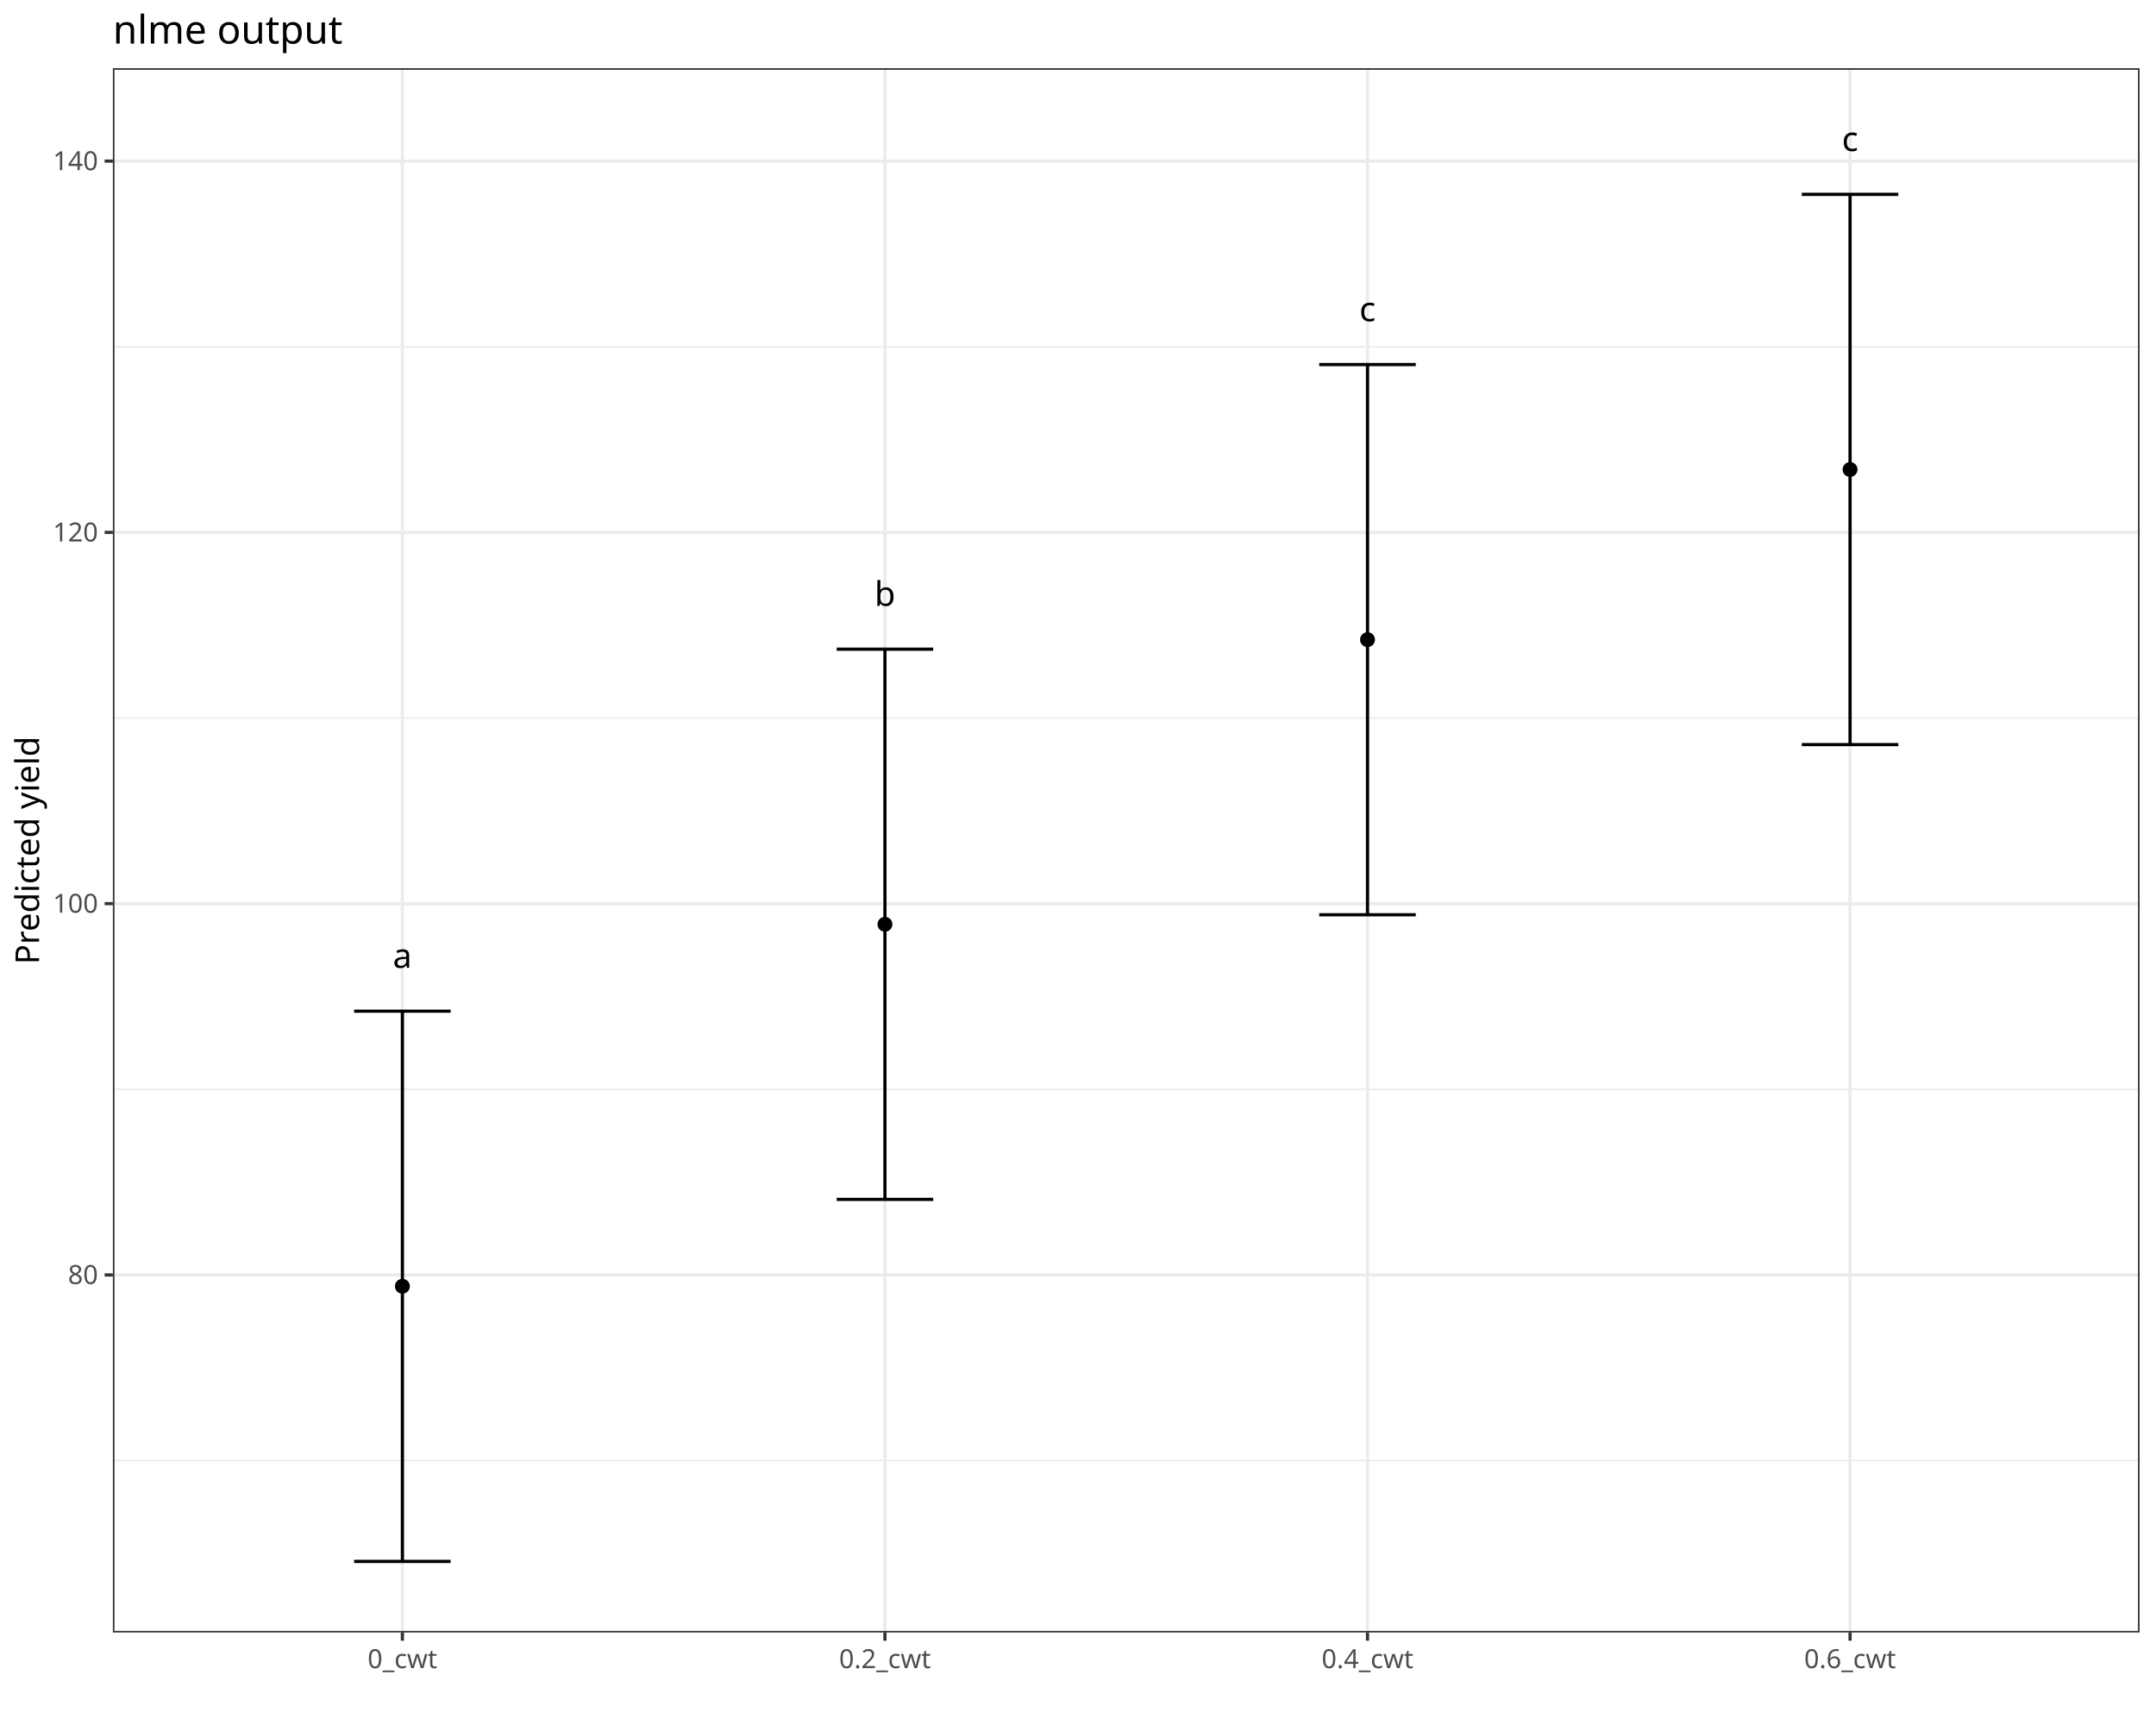
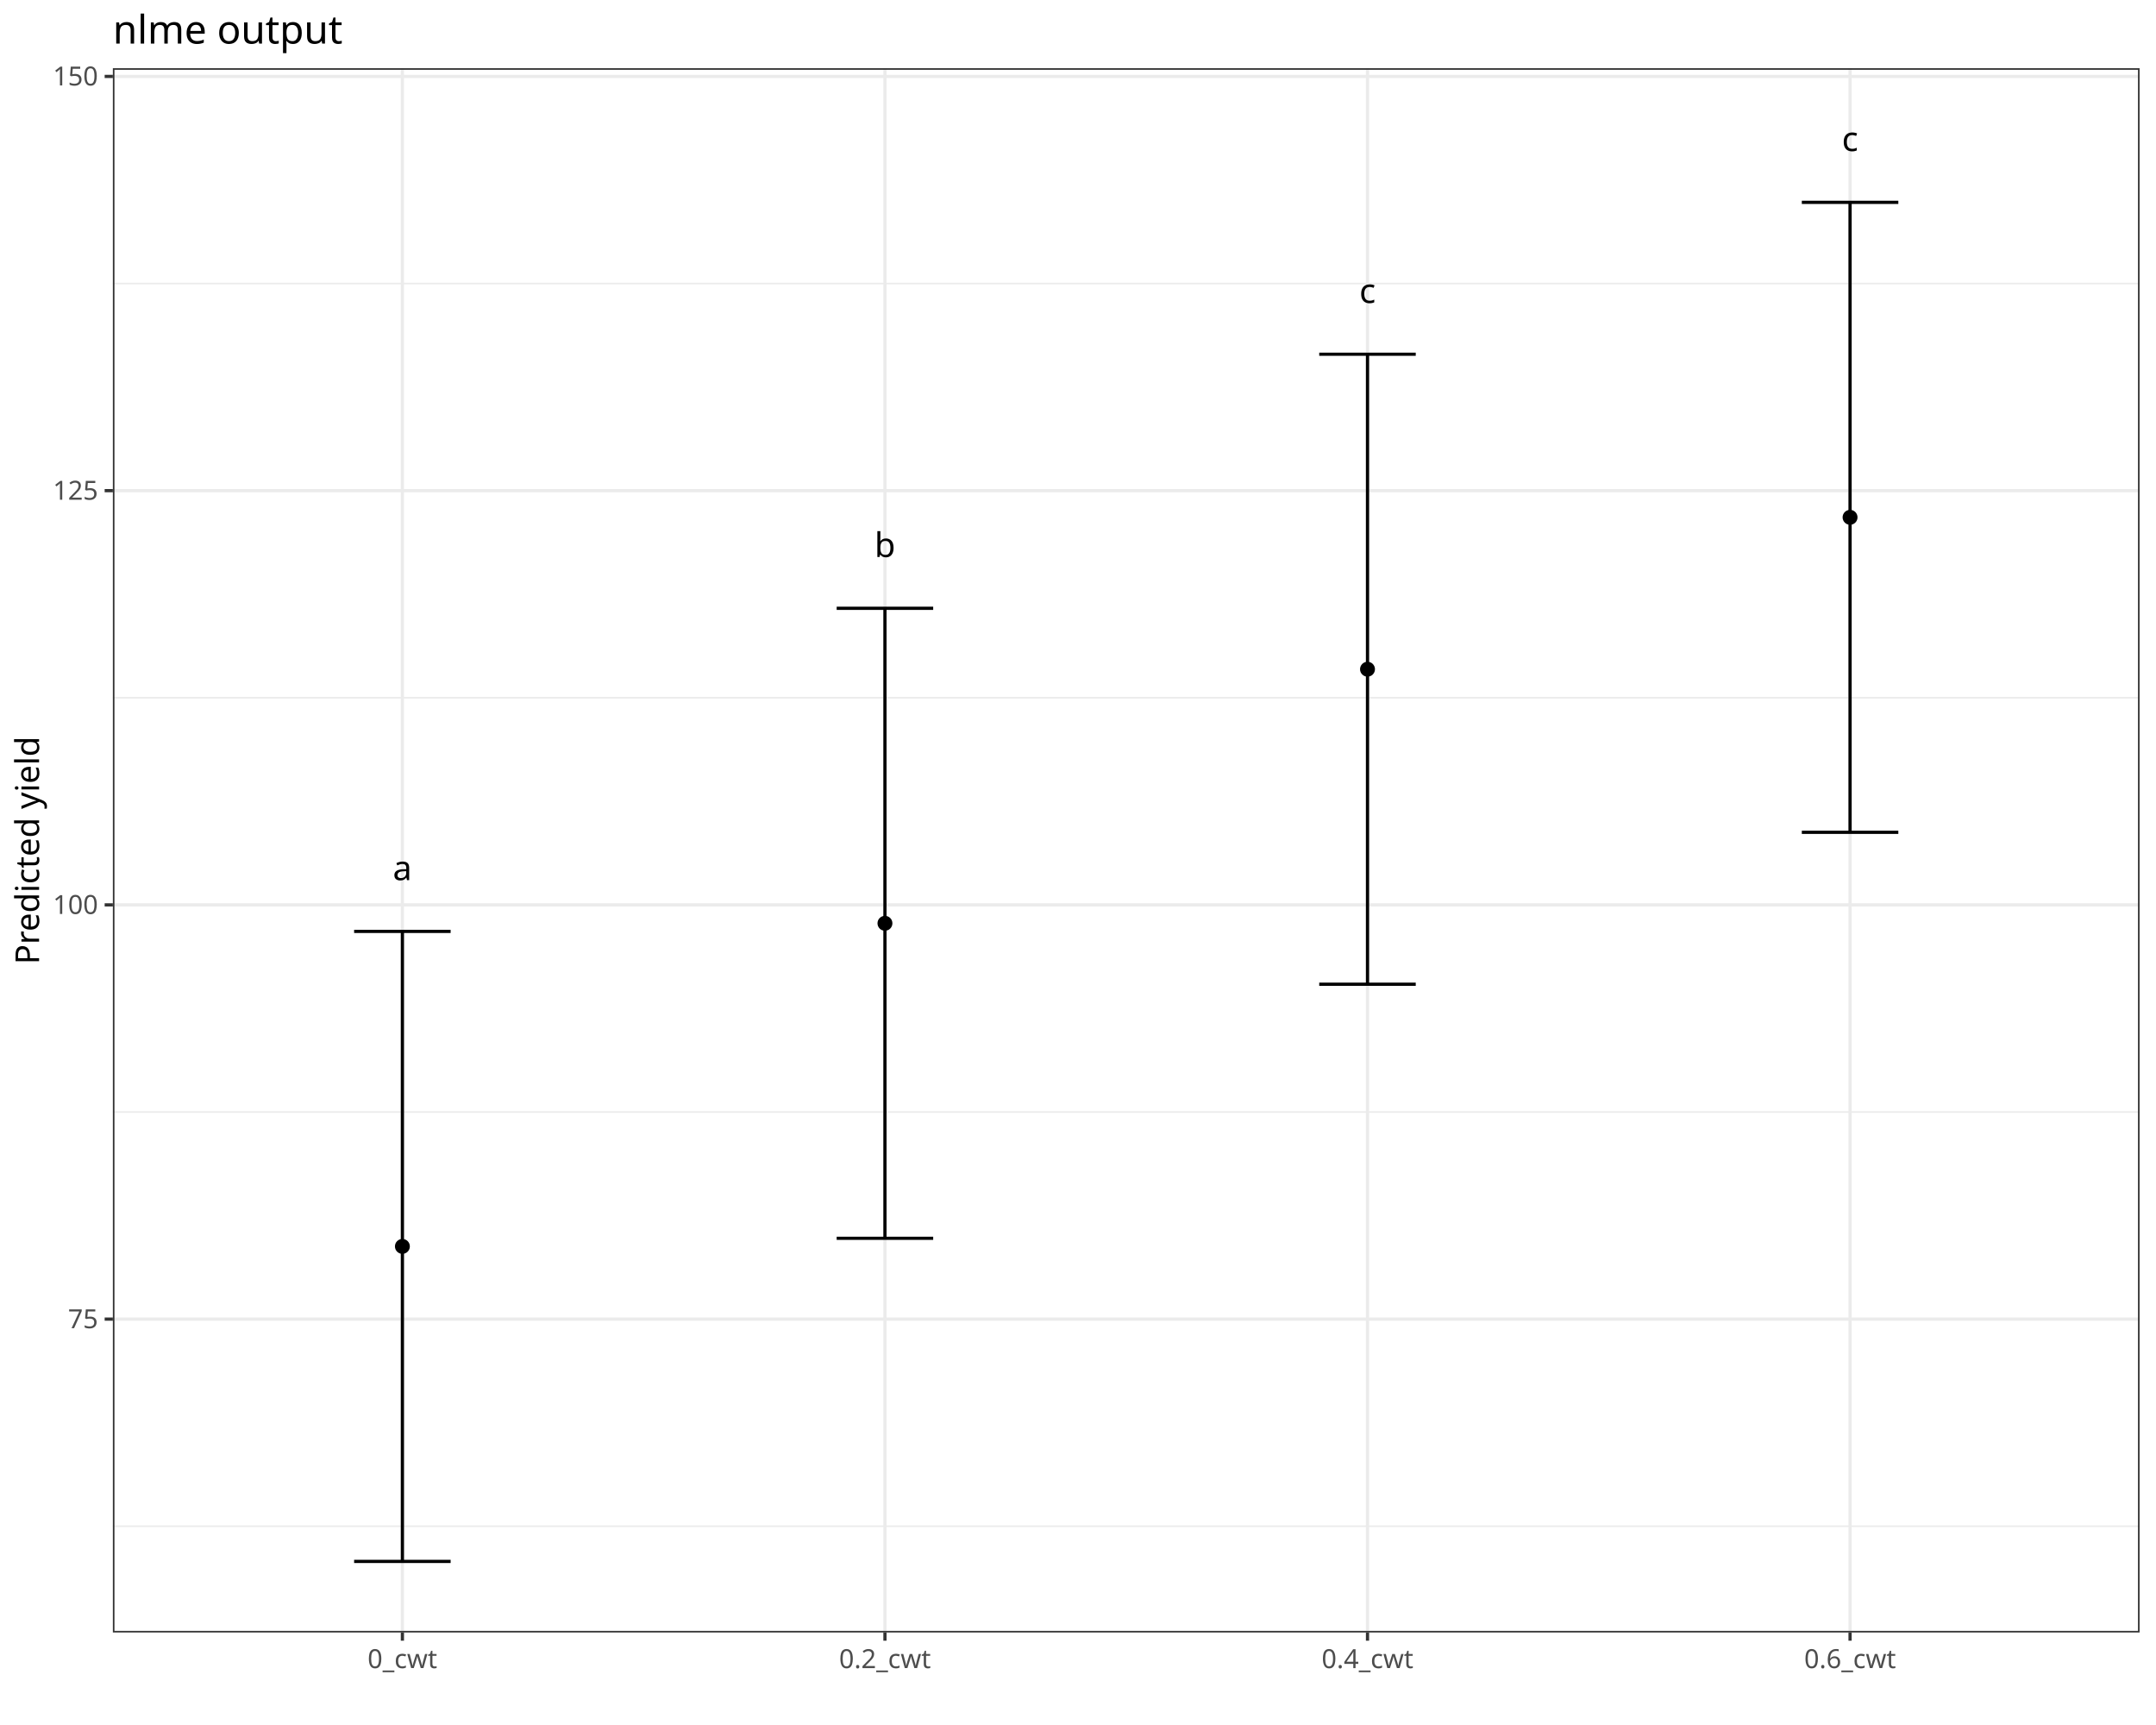
<svg xmlns="http://www.w3.org/2000/svg" class="svglite" data-engine-version="2.0" width="720.00pt" height="576.00pt" viewBox="0 0 720.00 576.00">
  <defs>
    <style type="text/css">
    .svglite line, .svglite polyline, .svglite polygon, .svglite path, .svglite rect, .svglite circle {
      fill: none;
      stroke: #000000;
      stroke-linecap: round;
      stroke-linejoin: round;
      stroke-miterlimit: 10.00;
    }
  </style>
  </defs>
  <rect width="100%" height="100%" style="stroke: none; fill: #FFFFFF;" />
  <defs>
    <clipPath id="cpMC4wMHw3MjAuMDB8MC4wMHw1NzYuMDA=">
      <rect x="0.00" y="0.00" width="720.00" height="576.00" />
    </clipPath>
  </defs>
  <g clip-path="url(#cpMC4wMHw3MjAuMDB8MC4wMHw1NzYuMDA=)">
    <rect x="0.00" y="0.00" width="720.00" height="576.00" style="stroke-width: 1.07; stroke: #FFFFFF; fill: #FFFFFF;" />
  </g>
  <defs>
    <clipPath id="cpMzcuNjl8NzE0LjUyfDIyLjc4fDU0NS4xMQ==">
      <rect x="37.69" y="22.78" width="676.83" height="522.33" />
    </clipPath>
  </defs>
  <g clip-path="url(#cpMzcuNjl8NzE0LjUyfDIyLjc4fDU0NS4xMQ==)">
    <rect x="37.69" y="22.78" width="676.83" height="522.33" style="stroke-width: 1.07; stroke: none; fill: #FFFFFF;" />
-     <polyline points="37.69,487.70 714.52,487.70 " style="stroke-width: 0.53; stroke: #EBEBEB; stroke-linecap: butt;" />
-     <polyline points="37.69,363.73 714.52,363.73 " style="stroke-width: 0.53; stroke: #EBEBEB; stroke-linecap: butt;" />
-     <polyline points="37.69,239.76 714.52,239.76 " style="stroke-width: 0.53; stroke: #EBEBEB; stroke-linecap: butt;" />
-     <polyline points="37.69,115.79 714.52,115.79 " style="stroke-width: 0.53; stroke: #EBEBEB; stroke-linecap: butt;" />
-     <polyline points="37.69,425.72 714.52,425.72 " style="stroke-width: 1.07; stroke: #EBEBEB; stroke-linecap: butt;" />
-     <polyline points="37.69,301.74 714.52,301.74 " style="stroke-width: 1.07; stroke: #EBEBEB; stroke-linecap: butt;" />
-     <polyline points="37.69,177.77 714.52,177.77 " style="stroke-width: 1.07; stroke: #EBEBEB; stroke-linecap: butt;" />
-     <polyline points="37.69,53.80 714.52,53.80 " style="stroke-width: 1.07; stroke: #EBEBEB; stroke-linecap: butt;" />
+     <polyline points="37.69,509.63 714.52,509.63 " style="stroke-width: 0.53; stroke: #EBEBEB; stroke-linecap: butt;" />
+     <polyline points="37.69,371.31 714.52,371.31 " style="stroke-width: 0.53; stroke: #EBEBEB; stroke-linecap: butt;" />
+     <polyline points="37.69,232.99 714.52,232.99 " style="stroke-width: 0.53; stroke: #EBEBEB; stroke-linecap: butt;" />
+     <polyline points="37.69,94.67 714.52,94.67 " style="stroke-width: 0.53; stroke: #EBEBEB; stroke-linecap: butt;" />
+     <polyline points="37.69,440.47 714.52,440.47 " style="stroke-width: 1.07; stroke: #EBEBEB; stroke-linecap: butt;" />
+     <polyline points="37.69,302.15 714.52,302.15 " style="stroke-width: 1.07; stroke: #EBEBEB; stroke-linecap: butt;" />
+     <polyline points="37.69,163.83 714.52,163.83 " style="stroke-width: 1.07; stroke: #EBEBEB; stroke-linecap: butt;" />
+     <polyline points="37.69,25.51 714.52,25.51 " style="stroke-width: 1.07; stroke: #EBEBEB; stroke-linecap: butt;" />
    <polyline points="134.38,545.11 134.38,22.78 " style="stroke-width: 1.07; stroke: #EBEBEB; stroke-linecap: butt;" />
    <polyline points="295.53,545.11 295.53,22.78 " style="stroke-width: 1.07; stroke: #EBEBEB; stroke-linecap: butt;" />
    <polyline points="456.68,545.11 456.68,22.78 " style="stroke-width: 1.07; stroke: #EBEBEB; stroke-linecap: butt;" />
    <polyline points="617.83,545.11 617.83,22.78 " style="stroke-width: 1.07; stroke: #EBEBEB; stroke-linecap: butt;" />
-     <circle cx="134.38" cy="429.50" r="2.49" style="stroke-width: 0.71; stroke: none; fill: #000000;" />
-     <circle cx="295.53" cy="308.63" r="2.49" style="stroke-width: 0.71; stroke: none; fill: #000000;" />
-     <circle cx="456.68" cy="213.59" r="2.49" style="stroke-width: 0.71; stroke: none; fill: #000000;" />
-     <circle cx="617.83" cy="156.77" r="2.49" style="stroke-width: 0.71; stroke: none; fill: #000000;" />
-     <polyline points="118.26,337.64 150.49,337.64 " style="stroke-width: 1.07; stroke-linecap: butt;" />
-     <polyline points="134.38,337.64 134.38,521.37 " style="stroke-width: 1.07; stroke-linecap: butt;" />
+     <circle cx="134.38" cy="416.19" r="2.49" style="stroke-width: 0.71; stroke: none; fill: #000000;" />
+     <circle cx="295.53" cy="308.30" r="2.49" style="stroke-width: 0.71; stroke: none; fill: #000000;" />
+     <circle cx="456.68" cy="223.46" r="2.49" style="stroke-width: 0.71; stroke: none; fill: #000000;" />
+     <circle cx="617.83" cy="172.74" r="2.49" style="stroke-width: 0.71; stroke: none; fill: #000000;" />
+     <polyline points="118.26,311.01 150.49,311.01 " style="stroke-width: 1.07; stroke-linecap: butt;" />
+     <polyline points="134.38,311.01 134.38,521.37 " style="stroke-width: 1.07; stroke-linecap: butt;" />
    <polyline points="118.26,521.37 150.49,521.37 " style="stroke-width: 1.07; stroke-linecap: butt;" />
-     <polyline points="279.41,216.76 311.64,216.76 " style="stroke-width: 1.07; stroke-linecap: butt;" />
-     <polyline points="295.53,216.76 295.53,400.50 " style="stroke-width: 1.07; stroke-linecap: butt;" />
-     <polyline points="279.41,400.50 311.64,400.50 " style="stroke-width: 1.07; stroke-linecap: butt;" />
-     <polyline points="440.56,121.72 472.79,121.72 " style="stroke-width: 1.07; stroke-linecap: butt;" />
-     <polyline points="456.68,121.72 456.68,305.45 " style="stroke-width: 1.07; stroke-linecap: butt;" />
-     <polyline points="440.56,305.45 472.79,305.45 " style="stroke-width: 1.07; stroke-linecap: butt;" />
-     <polyline points="601.72,64.90 633.95,64.90 " style="stroke-width: 1.07; stroke-linecap: butt;" />
-     <polyline points="617.83,64.90 617.83,248.63 " style="stroke-width: 1.07; stroke-linecap: butt;" />
-     <polyline points="601.72,248.63 633.95,248.63 " style="stroke-width: 1.07; stroke-linecap: butt;" />
-     <text x="134.38" y="323.18" text-anchor="middle" style="font-size: 11.38px; font-family: sans;" textLength="6.33px" lengthAdjust="spacingAndGlyphs">a</text>
-     <text x="295.53" y="202.31" text-anchor="middle" style="font-size: 11.38px; font-family: sans;" textLength="6.33px" lengthAdjust="spacingAndGlyphs">b</text>
-     <text x="456.68" y="107.26" text-anchor="middle" style="font-size: 11.38px; font-family: sans;" textLength="5.70px" lengthAdjust="spacingAndGlyphs">c</text>
+     <polyline points="279.41,203.12 311.64,203.12 " style="stroke-width: 1.07; stroke-linecap: butt;" />
+     <polyline points="295.53,203.12 295.53,413.48 " style="stroke-width: 1.07; stroke-linecap: butt;" />
+     <polyline points="279.41,413.48 311.64,413.48 " style="stroke-width: 1.07; stroke-linecap: butt;" />
+     <polyline points="440.56,118.28 472.79,118.28 " style="stroke-width: 1.07; stroke-linecap: butt;" />
+     <polyline points="456.68,118.28 456.68,328.64 " style="stroke-width: 1.07; stroke-linecap: butt;" />
+     <polyline points="440.56,328.64 472.79,328.64 " style="stroke-width: 1.07; stroke-linecap: butt;" />
+     <polyline points="601.72,67.56 633.95,67.56 " style="stroke-width: 1.07; stroke-linecap: butt;" />
+     <polyline points="617.83,67.56 617.83,277.92 " style="stroke-width: 1.07; stroke-linecap: butt;" />
+     <polyline points="601.72,277.92 633.95,277.92 " style="stroke-width: 1.07; stroke-linecap: butt;" />
+     <text x="134.38" y="293.89" text-anchor="middle" style="font-size: 11.38px; font-family: sans;" textLength="6.33px" lengthAdjust="spacingAndGlyphs">a</text>
+     <text x="295.53" y="186.00" text-anchor="middle" style="font-size: 11.38px; font-family: sans;" textLength="6.33px" lengthAdjust="spacingAndGlyphs">b</text>
+     <text x="456.68" y="101.16" text-anchor="middle" style="font-size: 11.38px; font-family: sans;" textLength="5.70px" lengthAdjust="spacingAndGlyphs">c</text>
    <text x="617.83" y="50.44" text-anchor="middle" style="font-size: 11.38px; font-family: sans;" textLength="5.70px" lengthAdjust="spacingAndGlyphs">c</text>
    <rect x="37.69" y="22.78" width="676.83" height="522.33" style="stroke-width: 1.07; stroke: #333333;" />
  </g>
  <g clip-path="url(#cpMC4wMHw3MjAuMDB8MC4wMHw1NzYuMDA=)">
-     <text x="32.76" y="428.74" text-anchor="end" style="font-size: 8.80px; fill: #4D4D4D; font-family: sans;" textLength="9.79px" lengthAdjust="spacingAndGlyphs">80</text>
-     <text x="32.76" y="304.77" text-anchor="end" style="font-size: 8.80px; fill: #4D4D4D; font-family: sans;" textLength="14.68px" lengthAdjust="spacingAndGlyphs">100</text>
-     <text x="32.76" y="180.80" text-anchor="end" style="font-size: 8.80px; fill: #4D4D4D; font-family: sans;" textLength="14.68px" lengthAdjust="spacingAndGlyphs">120</text>
-     <text x="32.76" y="56.83" text-anchor="end" style="font-size: 8.80px; fill: #4D4D4D; font-family: sans;" textLength="14.68px" lengthAdjust="spacingAndGlyphs">140</text>
-     <polyline points="34.95,425.72 37.69,425.72 " style="stroke-width: 1.07; stroke: #333333; stroke-linecap: butt;" />
-     <polyline points="34.95,301.74 37.69,301.74 " style="stroke-width: 1.07; stroke: #333333; stroke-linecap: butt;" />
-     <polyline points="34.95,177.77 37.69,177.77 " style="stroke-width: 1.07; stroke: #333333; stroke-linecap: butt;" />
-     <polyline points="34.95,53.80 37.69,53.80 " style="stroke-width: 1.07; stroke: #333333; stroke-linecap: butt;" />
+     <text x="32.76" y="443.50" text-anchor="end" style="font-size: 8.80px; fill: #4D4D4D; font-family: sans;" textLength="9.79px" lengthAdjust="spacingAndGlyphs">75</text>
+     <text x="32.76" y="305.18" text-anchor="end" style="font-size: 8.80px; fill: #4D4D4D; font-family: sans;" textLength="14.68px" lengthAdjust="spacingAndGlyphs">100</text>
+     <text x="32.76" y="166.86" text-anchor="end" style="font-size: 8.80px; fill: #4D4D4D; font-family: sans;" textLength="14.68px" lengthAdjust="spacingAndGlyphs">125</text>
+     <text x="32.76" y="28.54" text-anchor="end" style="font-size: 8.80px; fill: #4D4D4D; font-family: sans;" textLength="14.68px" lengthAdjust="spacingAndGlyphs">150</text>
+     <polyline points="34.95,440.47 37.69,440.47 " style="stroke-width: 1.07; stroke: #333333; stroke-linecap: butt;" />
+     <polyline points="34.95,302.15 37.69,302.15 " style="stroke-width: 1.07; stroke: #333333; stroke-linecap: butt;" />
+     <polyline points="34.95,163.83 37.69,163.83 " style="stroke-width: 1.07; stroke: #333333; stroke-linecap: butt;" />
+     <polyline points="34.95,25.51 37.69,25.51 " style="stroke-width: 1.07; stroke: #333333; stroke-linecap: butt;" />
    <polyline points="134.38,547.85 134.38,545.11 " style="stroke-width: 1.07; stroke: #333333; stroke-linecap: butt;" />
    <polyline points="295.53,547.85 295.53,545.11 " style="stroke-width: 1.07; stroke: #333333; stroke-linecap: butt;" />
    <polyline points="456.68,547.85 456.68,545.11 " style="stroke-width: 1.07; stroke: #333333; stroke-linecap: butt;" />
    <polyline points="617.83,547.85 617.83,545.11 " style="stroke-width: 1.07; stroke: #333333; stroke-linecap: butt;" />
    <text x="134.38" y="557.01" text-anchor="middle" style="font-size: 8.80px; fill: #4D4D4D; font-family: sans;" textLength="22.99px" lengthAdjust="spacingAndGlyphs">0_cwt</text>
    <text x="295.53" y="557.01" text-anchor="middle" style="font-size: 8.80px; fill: #4D4D4D; font-family: sans;" textLength="30.33px" lengthAdjust="spacingAndGlyphs">0.2_cwt</text>
    <text x="456.68" y="557.01" text-anchor="middle" style="font-size: 8.80px; fill: #4D4D4D; font-family: sans;" textLength="30.33px" lengthAdjust="spacingAndGlyphs">0.4_cwt</text>
    <text x="617.83" y="557.01" text-anchor="middle" style="font-size: 8.80px; fill: #4D4D4D; font-family: sans;" textLength="30.33px" lengthAdjust="spacingAndGlyphs">0.6_cwt</text>
    <text transform="translate(13.05,283.95) rotate(-90)" text-anchor="middle" style="font-size: 11.00px; font-family: sans;" textLength="72.16px" lengthAdjust="spacingAndGlyphs">Predicted yield</text>
    <text x="37.69" y="14.56" style="font-size: 13.20px; font-family: sans;" textLength="68.98px" lengthAdjust="spacingAndGlyphs">nlme output</text>
  </g>
</svg>
